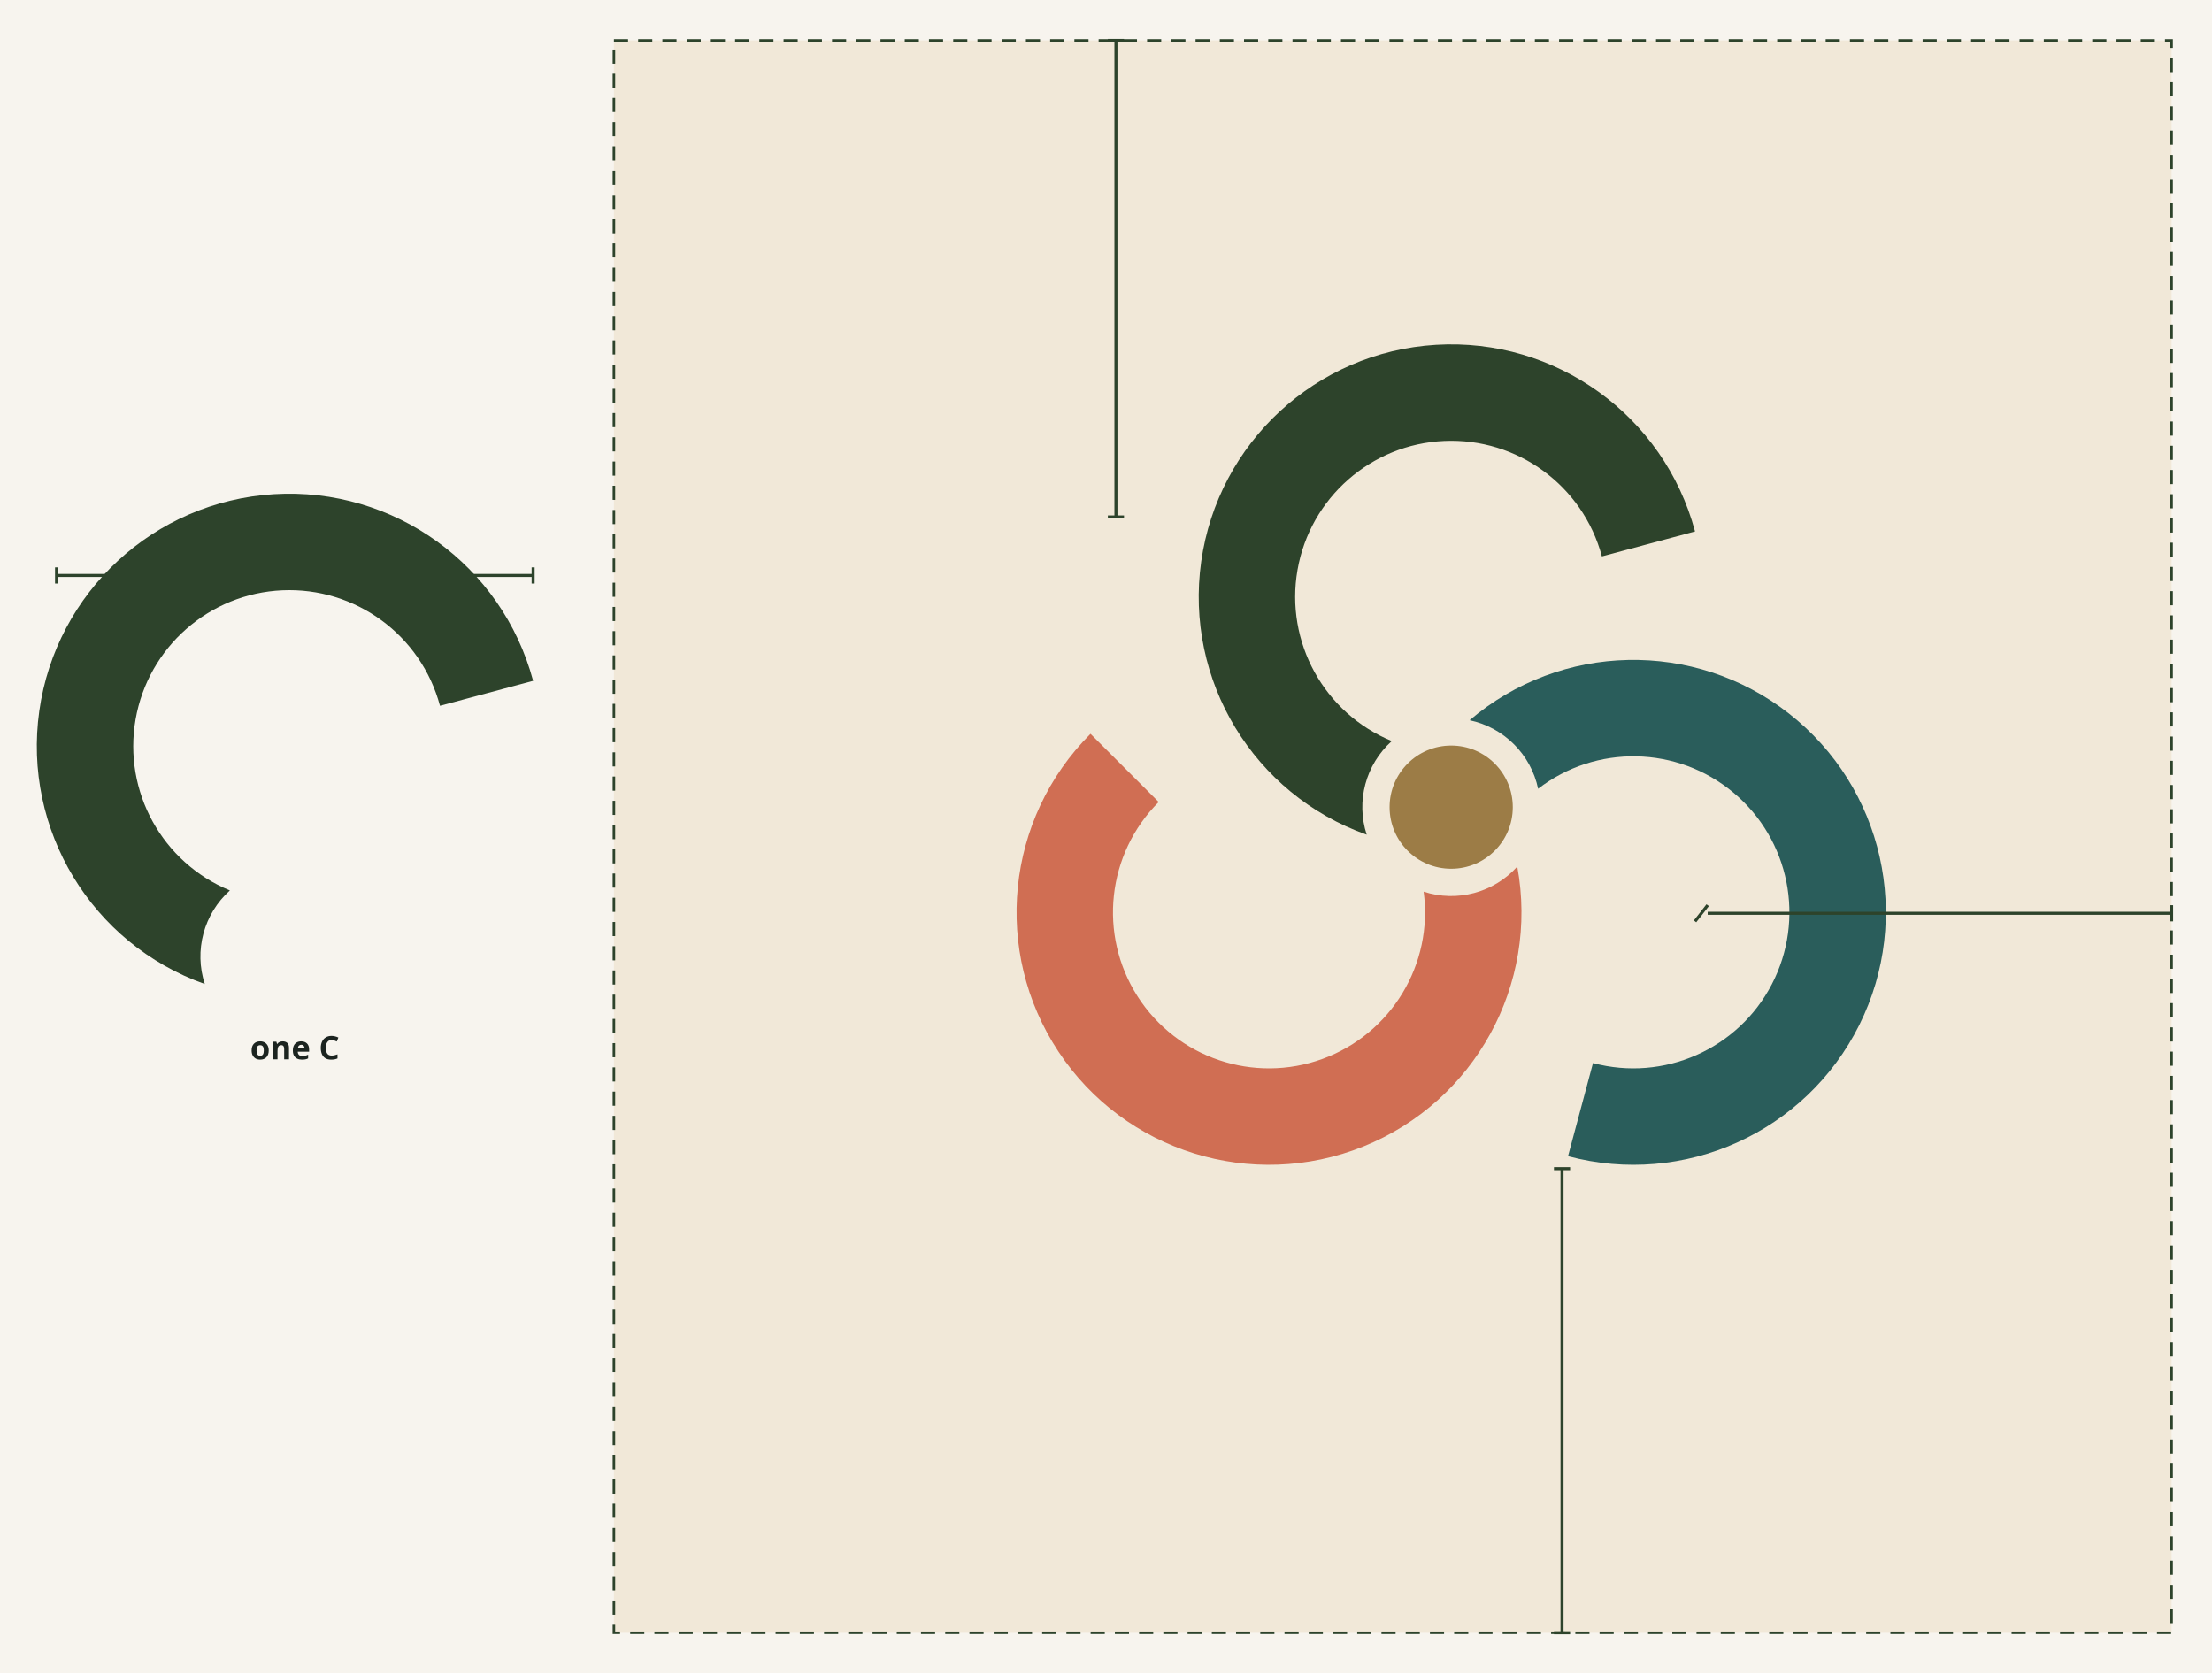
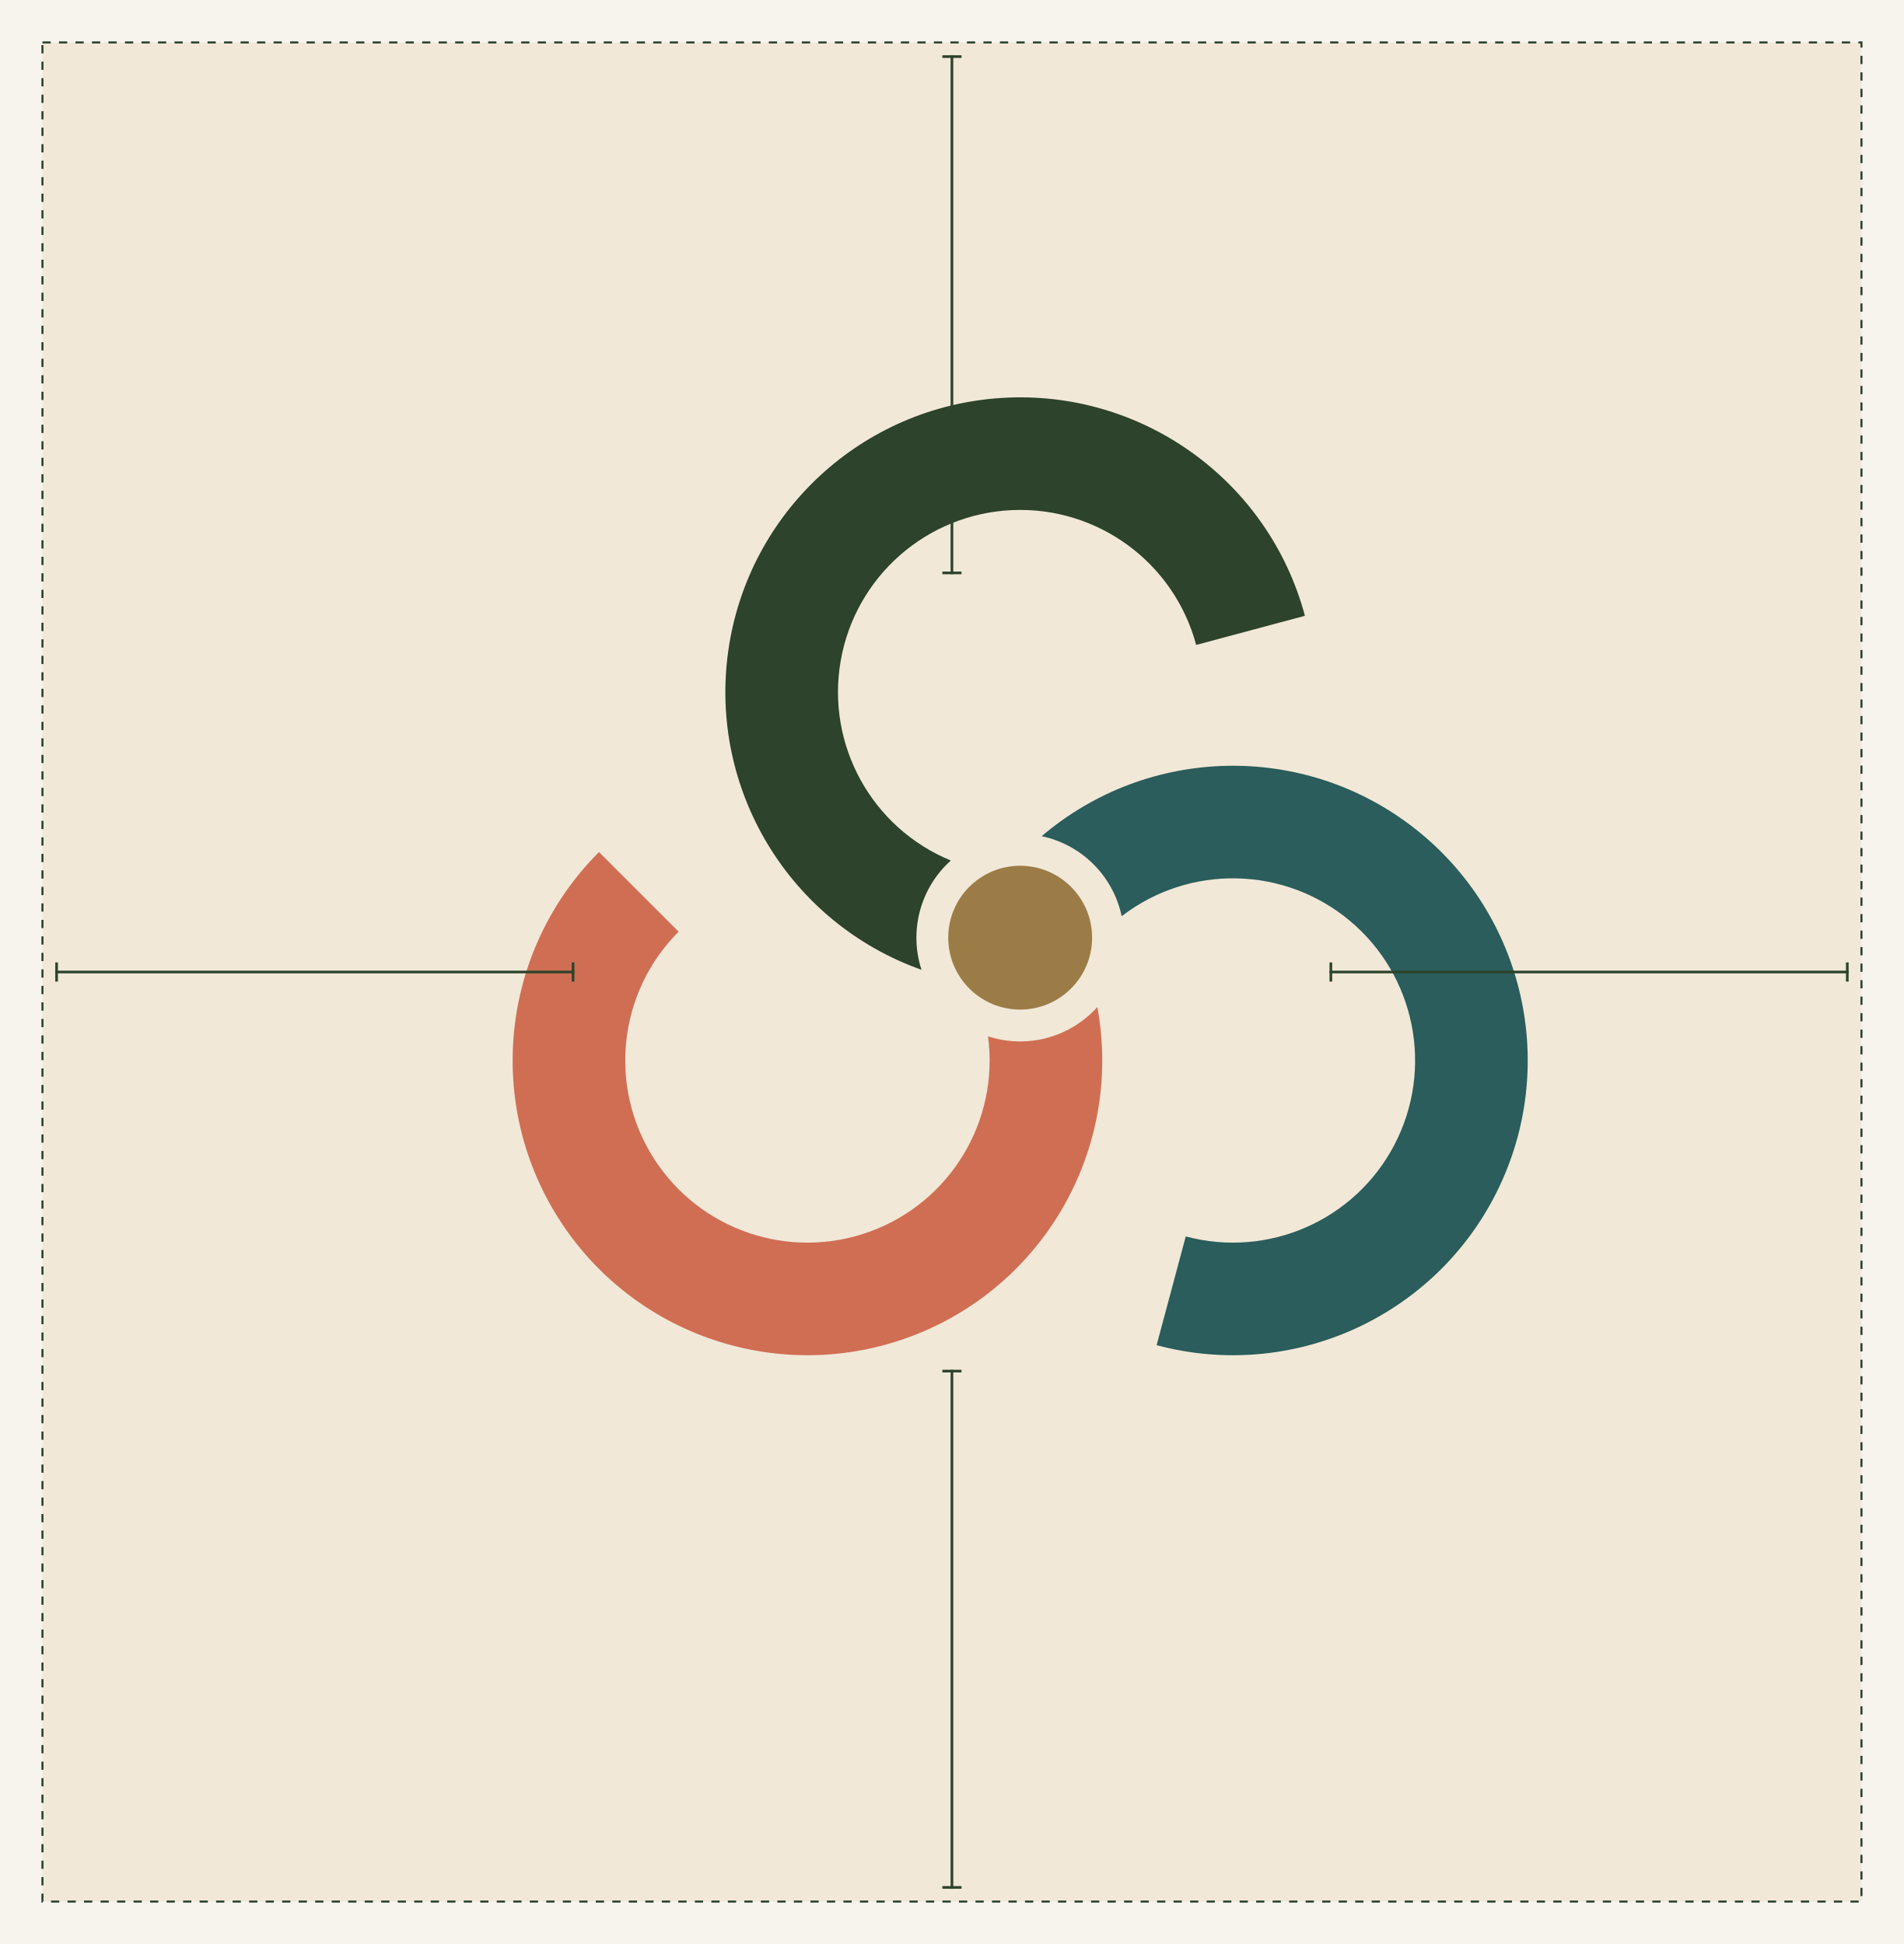
- <svg xmlns="http://www.w3.org/2000/svg" viewBox="-937.10 -299.34 2190.53 1656.94">
-   <rect x="-937.10" y="-299.34" width="2190.53" height="1656.94" fill="#F7F4EE" />
-   <rect x="-329.15" y="-259.34" width="1542.58" height="1576.94" fill="#F1E8D8" />
+ <svg xmlns="http://www.w3.org/2000/svg" viewBox="-365.17 -295.39 1614.63 1649.01">
+   <rect x="-365.17" y="-295.39" width="1614.63" height="1649.01" fill="#F7F4EE" />
+   <rect x="-329.17" y="-259.39" width="1542.63" height="1577.01" fill="#F1E8D8" />
  <path d="M 416.33 527.25 A 250 250 0 1 1 741.48 226.97 L 649.25 251.68 A 154.51 154.51 0 1 0 441.18 434.55 A 88 88 0 0 0 416.33 527.25 Z" fill="#2D432B" />
  <path d="M 518.24 413.91 A 250 250 0 1 1 615.71 845.65 L 640.43 753.41 A 154.51 154.51 0 1 0 586.09 481.79 A 88 88 0 0 0 518.24 413.91 Z" fill="#2A5D5B" />
  <path d="M 565.44 558.84 A 250 250 0 1 1 142.8 427.39 L 210.33 494.91 A 154.51 154.51 0 1 0 472.73 583.67 A 88 88 0 0 0 565.44 558.84 Z" fill="#D06E53" />
  <path d="M 439 500 A 61 61 0 1 1 561 500 A 61 61 0 1 1 439 500 Z" fill="#9C7C46" />
-   <rect x="-329.15" y="-259.34" width="1542.58" height="1576.94" fill="none" stroke="#2D432B" stroke-width="2.5" stroke-dasharray="14 10" />
-   <path d="M 416.33 527.25 A 250 250 0 1 1 741.48 226.97 L 649.25 251.68 A 154.51 154.51 0 1 0 441.18 434.55 A 88 88 0 0 0 416.33 527.25 Z" transform="translate(-1150.63 147.93)" fill="#2D432B" />
-   <g stroke="#2D432B" stroke-width="3" fill="none">
-     <line x1="-881.10" y1="270.54" x2="-409.15" y2="270.54" />
-     <line x1="-881.10" y1="262.54" x2="-881.10" y2="278.54" />
-     <line x1="-409.15" y1="262.54" x2="-409.15" y2="278.54" />
+   <rect x="-329.17" y="-259.39" width="1542.63" height="1577.01" fill="none" stroke="#2D432B" stroke-width="1.75" stroke-dasharray="7 7" />
+   <g stroke="#2D432B" stroke-width="2.25" fill="none" stroke-linecap="square">
+     <line x1="442.14" y1="-247.39" x2="442.14" y2="190.58" />
+     <line x1="435.14" y1="-247.39" x2="449.14" y2="-247.39" />
+     <line x1="435.14" y1="190.58" x2="449.14" y2="190.58" />
  </g>
-   <g stroke="#2D432B" stroke-width="3" fill="none">
-     <line x1="168.00" y1="-259.34" x2="168.00" y2="212.61" />
-     <line x1="160.00" y1="-259.34" x2="176.00" y2="-259.34" />
-     <line x1="160.00" y1="212.61" x2="176.00" y2="212.61" />
+   <g stroke="#2D432B" stroke-width="2.25" fill="none" stroke-linecap="square">
+     <line x1="442.14" y1="867.65" x2="442.14" y2="1305.62" />
+     <line x1="435.14" y1="867.65" x2="449.14" y2="867.65" />
+     <line x1="435.14" y1="1305.62" x2="449.14" y2="1305.62" />
  </g>
-   <g stroke="#2D432B" stroke-width="3" fill="none">
-     <line x1="754.00" y1="605.09" x2="1213.43" y2="605.09" />
-     <line x1="754.00" y1="597.09" x2="741.48" y2="613.09" />
-     <line x1="1213.43" y1="597.09" x2="1213.43" y2="613.09" />
+   <g stroke="#2D432B" stroke-width="2.25" fill="none" stroke-linecap="square">
+     <line x1="-317.17" y1="529.12" x2="120.80" y2="529.12" />
+     <line x1="-317.17" y1="522.12" x2="-317.17" y2="536.12" />
+     <line x1="120.80" y1="522.12" x2="120.80" y2="536.12" />
  </g>
-   <g stroke="#2D432B" stroke-width="3" fill="none">
-     <line x1="609.77" y1="858.00" x2="609.77" y2="1317.60" />
-     <line x1="601.77" y1="858.00" x2="617.77" y2="858.00" />
-     <line x1="601.77" y1="1317.60" x2="617.77" y2="1317.60" />
+   <g stroke="#2D432B" stroke-width="2.25" fill="none" stroke-linecap="square">
+     <line x1="763.48" y1="529.12" x2="1201.45" y2="529.12" />
+     <line x1="763.48" y1="522.12" x2="763.48" y2="536.12" />
+     <line x1="1201.45" y1="522.12" x2="1201.45" y2="536.12" />
  </g>
-   <text x="-645.13" y="749.72" text-anchor="middle" font-family="Outfit, system-ui, sans-serif" font-size="32" font-weight="600" fill="#1C2420">one C</text>
</svg>
